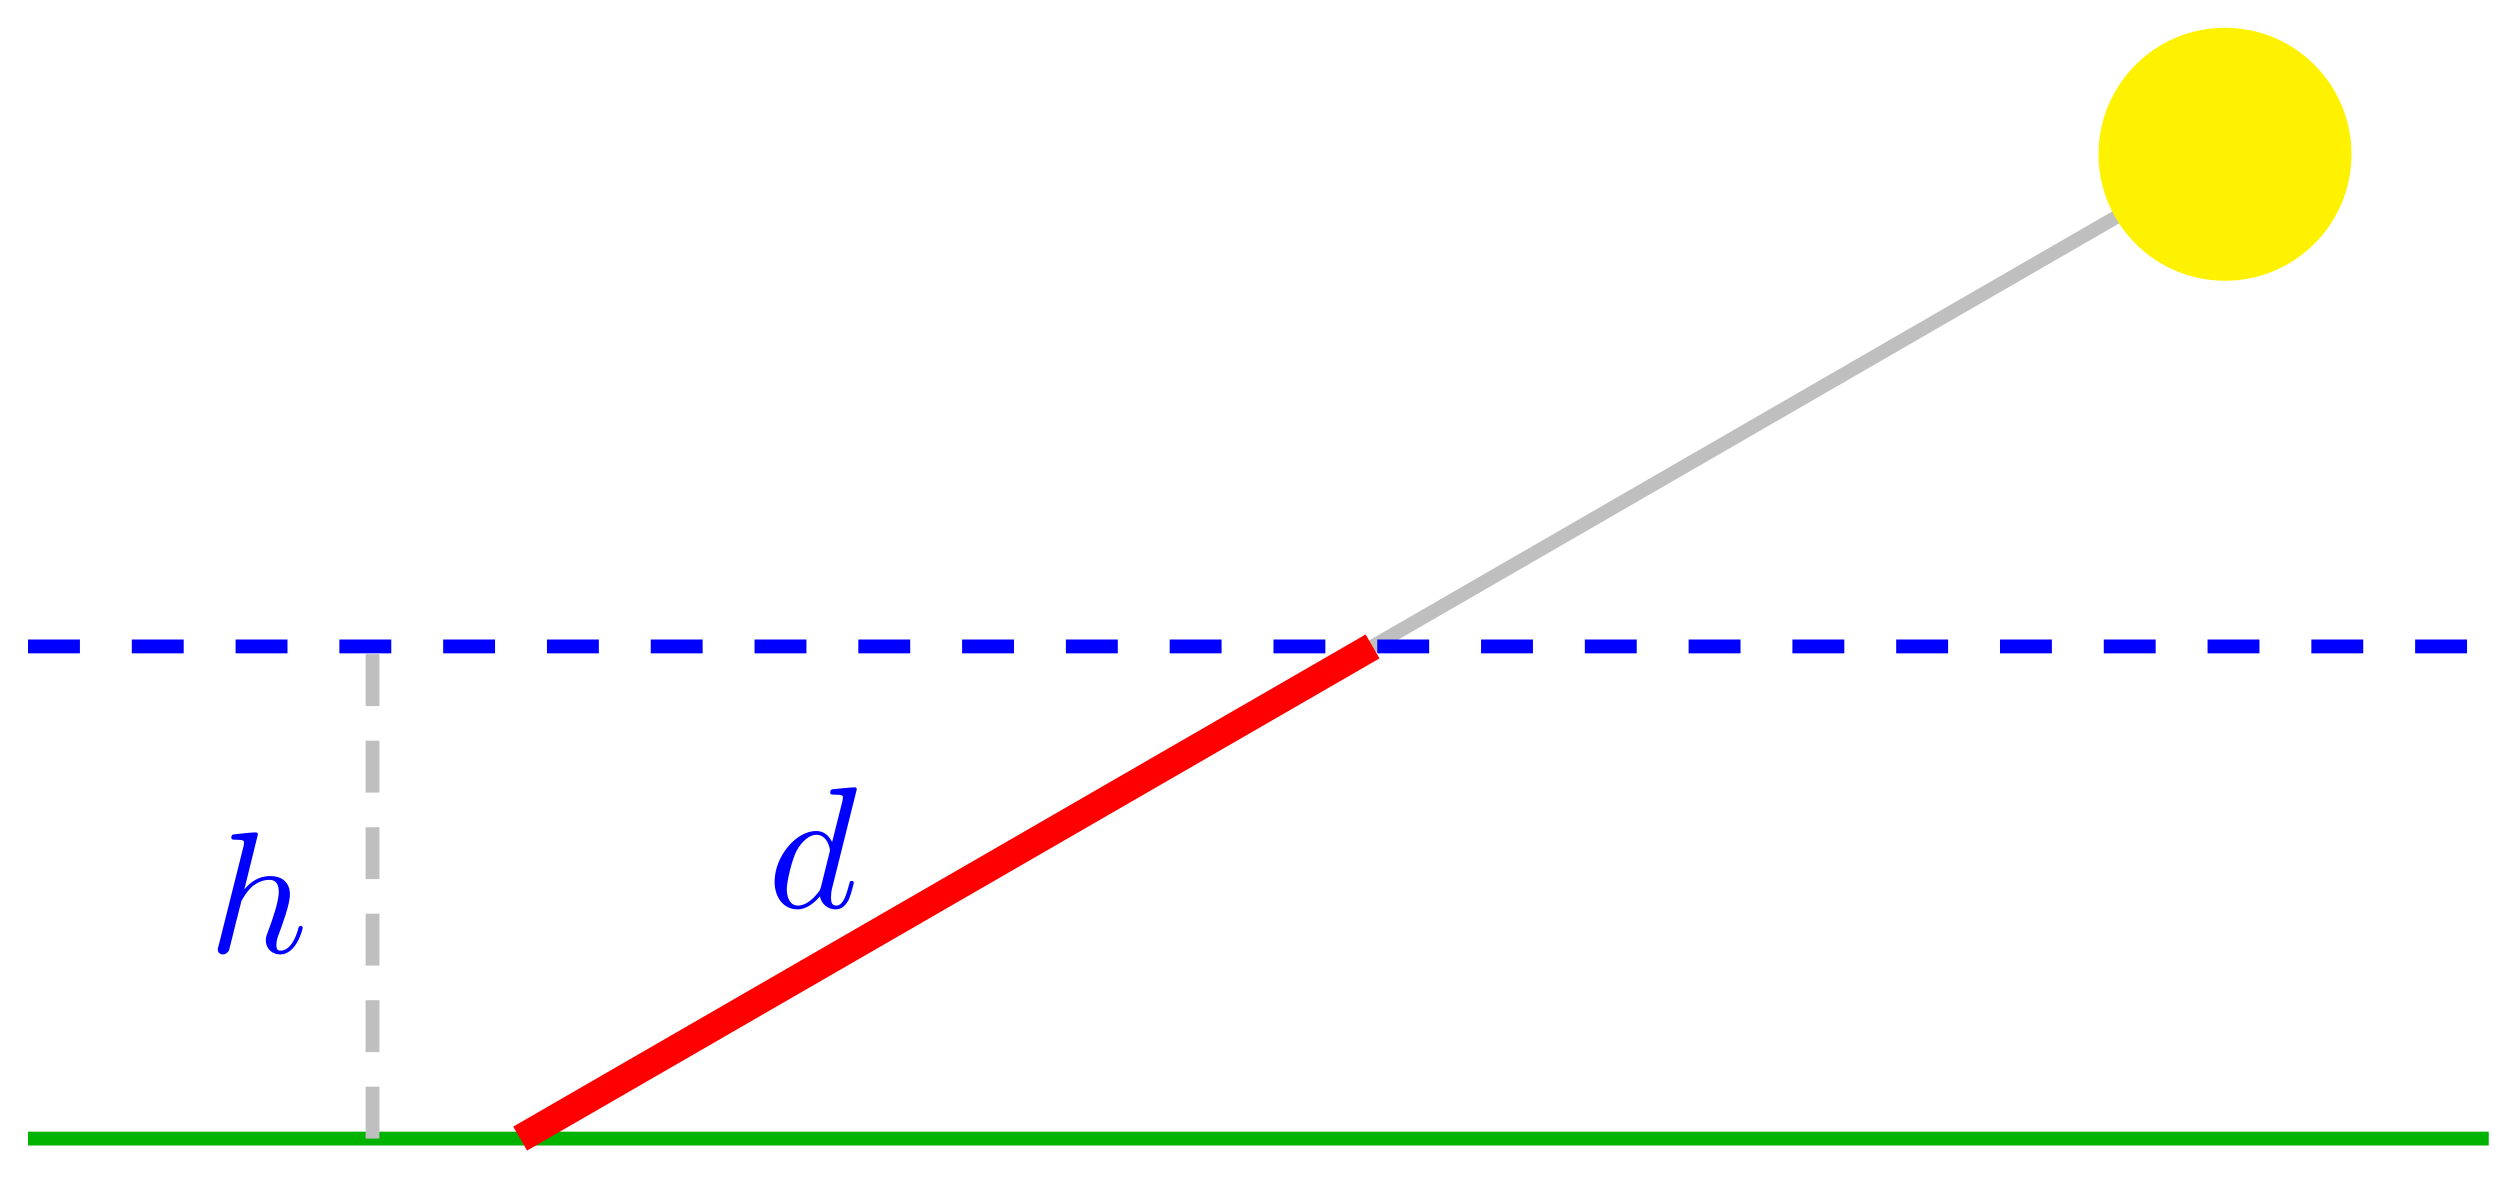
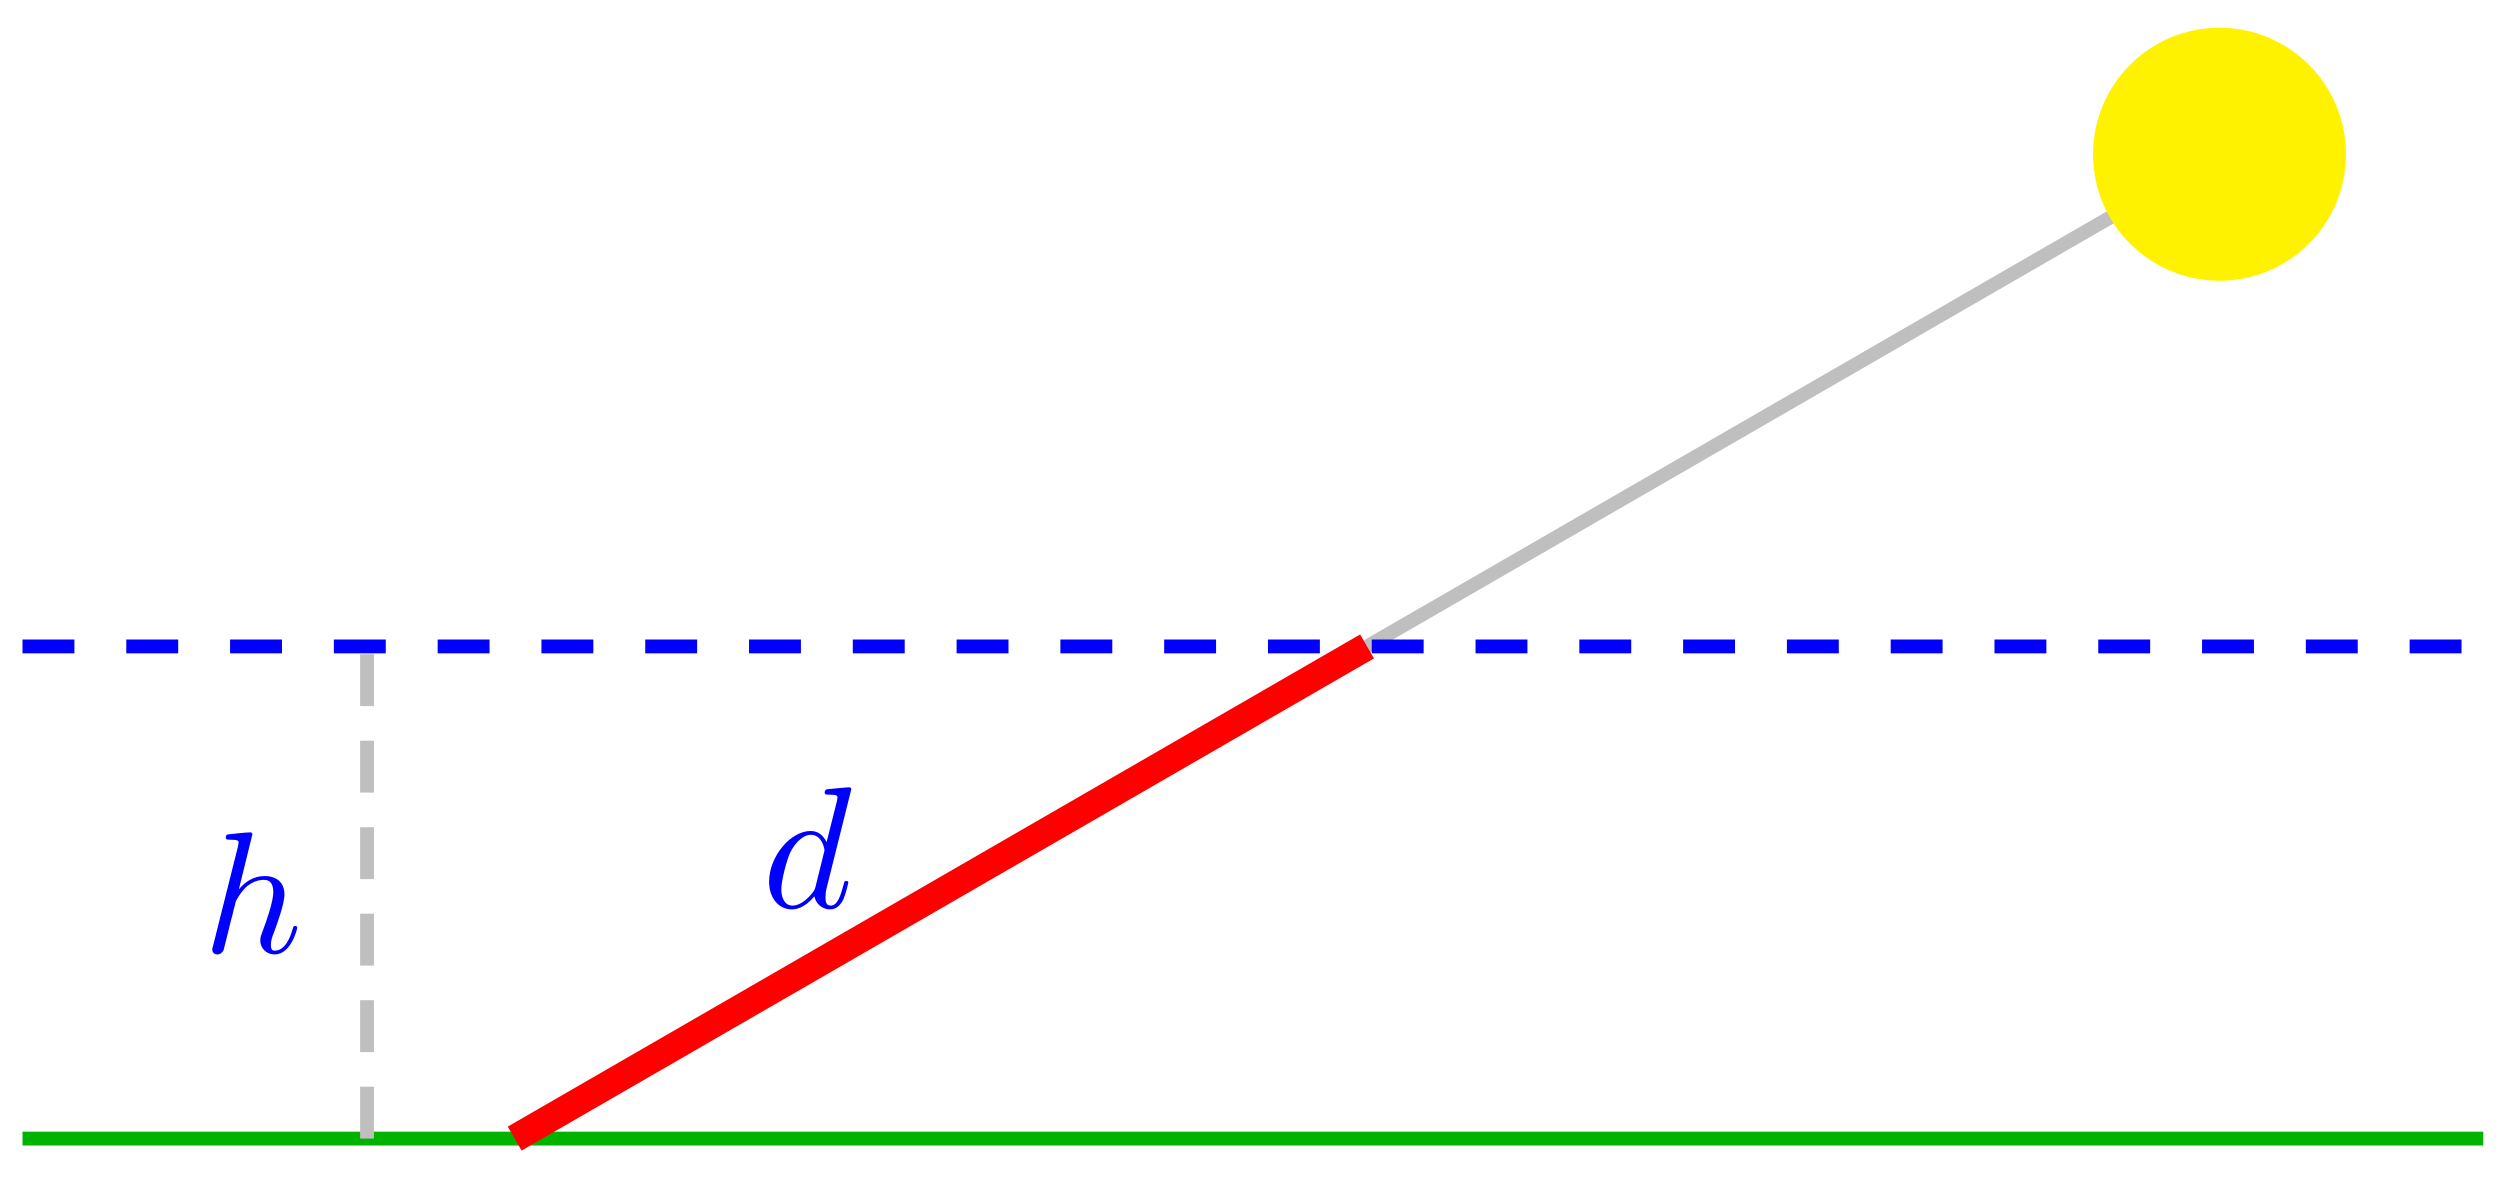
<svg xmlns="http://www.w3.org/2000/svg" xmlns:xlink="http://www.w3.org/1999/xlink" width="144pt" height="68pt" viewBox="0 0 144 68" version="1.1">
  <defs>
    <g>
      <symbol overflow="visible" id="glyph0-0">
        <path style="stroke:none;" d="" />
      </symbol>
      <symbol overflow="visible" id="glyph0-1">
        <path style="stroke:none;" d="M 2.859 -6.812 C 2.859 -6.812 2.859 -6.922 2.734 -6.922 C 2.5 -6.922 1.781 -6.844 1.516 -6.812 C 1.438 -6.812 1.328 -6.797 1.328 -6.625 C 1.328 -6.5 1.422 -6.5 1.562 -6.5 C 2.047 -6.5 2.062 -6.438 2.062 -6.328 L 2.031 -6.125 L 0.594 -0.391 C 0.547 -0.25 0.547 -0.234 0.547 -0.172 C 0.547 0.062 0.75 0.109 0.844 0.109 C 1 0.109 1.156 -0.016 1.203 -0.156 L 1.391 -0.906 L 1.609 -1.797 C 1.672 -2.031 1.734 -2.25 1.781 -2.469 C 1.797 -2.531 1.891 -2.859 1.891 -2.922 C 1.922 -3.016 2.234 -3.562 2.578 -3.844 C 2.797 -4 3.094 -4.188 3.531 -4.188 C 3.953 -4.188 4.062 -3.844 4.062 -3.484 C 4.062 -2.953 3.688 -1.859 3.453 -1.25 C 3.375 -1.031 3.312 -0.906 3.312 -0.703 C 3.312 -0.234 3.672 0.109 4.141 0.109 C 5.078 0.109 5.438 -1.344 5.438 -1.422 C 5.438 -1.531 5.359 -1.531 5.328 -1.531 C 5.219 -1.531 5.219 -1.5 5.172 -1.344 C 5.031 -0.812 4.703 -0.109 4.156 -0.109 C 3.984 -0.109 3.922 -0.203 3.922 -0.438 C 3.922 -0.688 4 -0.922 4.094 -1.141 C 4.25 -1.578 4.703 -2.766 4.703 -3.344 C 4.703 -3.984 4.312 -4.406 3.562 -4.406 C 2.938 -4.406 2.453 -4.094 2.078 -3.641 Z M 2.859 -6.812 " />
      </symbol>
      <symbol overflow="visible" id="glyph0-2">
        <path style="stroke:none;" d="M 5.141 -6.812 C 5.141 -6.812 5.141 -6.922 5.016 -6.922 C 4.859 -6.922 3.922 -6.828 3.75 -6.812 C 3.672 -6.797 3.609 -6.75 3.609 -6.625 C 3.609 -6.5 3.703 -6.5 3.844 -6.5 C 4.328 -6.5 4.344 -6.438 4.344 -6.328 L 4.312 -6.125 L 3.719 -3.766 C 3.531 -4.141 3.25 -4.406 2.797 -4.406 C 1.641 -4.406 0.406 -2.938 0.406 -1.484 C 0.406 -0.547 0.953 0.109 1.719 0.109 C 1.922 0.109 2.422 0.062 3.016 -0.641 C 3.094 -0.219 3.453 0.109 3.922 0.109 C 4.281 0.109 4.5 -0.125 4.672 -0.438 C 4.828 -0.797 4.969 -1.406 4.969 -1.422 C 4.969 -1.531 4.875 -1.531 4.844 -1.531 C 4.75 -1.531 4.734 -1.484 4.703 -1.344 C 4.531 -0.703 4.359 -0.109 3.953 -0.109 C 3.672 -0.109 3.656 -0.375 3.656 -0.562 C 3.656 -0.812 3.672 -0.875 3.703 -1.047 Z M 3.078 -1.188 C 3.016 -1 3.016 -0.984 2.875 -0.812 C 2.438 -0.266 2.031 -0.109 1.75 -0.109 C 1.25 -0.109 1.109 -0.656 1.109 -1.047 C 1.109 -1.547 1.422 -2.766 1.656 -3.234 C 1.969 -3.812 2.406 -4.188 2.812 -4.188 C 3.453 -4.188 3.594 -3.375 3.594 -3.312 C 3.594 -3.25 3.578 -3.188 3.562 -3.141 Z M 3.078 -1.188 " />
      </symbol>
    </g>
  </defs>
  <g id="surface1">
-     <path style="fill:none;stroke-width:0.797;stroke-linecap:butt;stroke-linejoin:miter;stroke:rgb(75%,75%,75%);stroke-opacity:1;stroke-miterlimit:10;" d="M 0 -0.001 L 98.197 56.692 " transform="matrix(1.00003,0,0,-1.00005,29.96045,65.58148)" />
-     <path style="fill-rule:nonzero;fill:rgb(100%,94.899%,0%);fill-opacity:1;stroke-width:0.399;stroke-linecap:butt;stroke-linejoin:miter;stroke:rgb(100%,94.899%,0%);stroke-opacity:1;stroke-miterlimit:10;" d="M 105.282 56.692 C 105.282 60.606 102.111 63.781 98.197 63.781 C 94.283 63.781 91.111 60.606 91.111 56.692 C 91.111 52.778 94.283 49.606 98.197 49.606 C 102.111 49.606 105.282 52.778 105.282 56.692 Z M 105.282 56.692 " transform="matrix(1.00003,0,0,-1.00005,29.96045,65.58148)" />
-     <path style="fill:none;stroke-width:0.797;stroke-linecap:butt;stroke-linejoin:miter;stroke:rgb(0%,70%,0%);stroke-opacity:1;stroke-miterlimit:10;" d="M -28.346 -0.001 L 113.388 -0.001 " transform="matrix(1.00003,0,0,-1.00005,29.96045,65.58148)" />
-     <path style="fill:none;stroke-width:0.797;stroke-linecap:butt;stroke-linejoin:miter;stroke:rgb(0%,0%,100%);stroke-opacity:1;stroke-dasharray:2.989,2.989;stroke-miterlimit:10;" d="M -28.346 28.346 L 113.388 28.346 " transform="matrix(1.00003,0,0,-1.00005,29.96045,65.58148)" />
-     <path style="fill:none;stroke-width:0.797;stroke-linecap:butt;stroke-linejoin:miter;stroke:rgb(75%,75%,75%);stroke-opacity:1;stroke-dasharray:2.989,1.993;stroke-miterlimit:10;" d="M -8.503 -0.001 L -8.503 28.346 " transform="matrix(1.00003,0,0,-1.00005,29.96045,65.58148)" />
+     <path style="fill:none;stroke-width:0.797;stroke-linecap:butt;stroke-linejoin:miter;stroke:rgb(75%,75%,75%);stroke-opacity:1;stroke-miterlimit:10;" d="M 0.001 -0.001 L 98.197 56.692 " transform="matrix(1.00003,0,0,-1.00005,29.64335,65.58148)" />
+     <path style="fill-rule:nonzero;fill:rgb(100%,94.899%,0%);fill-opacity:1;stroke-width:0.399;stroke-linecap:butt;stroke-linejoin:miter;stroke:rgb(100%,94.899%,0%);stroke-opacity:1;stroke-miterlimit:10;" d="M 105.283 56.692 C 105.283 60.606 102.111 63.781 98.197 63.781 C 94.284 63.781 91.112 60.606 91.112 56.692 C 91.112 52.778 94.284 49.606 98.197 49.606 C 102.111 49.606 105.283 52.778 105.283 56.692 Z M 105.283 56.692 " transform="matrix(1.00003,0,0,-1.00005,29.64335,65.58148)" />
+     <path style="fill:none;stroke-width:0.797;stroke-linecap:butt;stroke-linejoin:miter;stroke:rgb(0%,70%,0%);stroke-opacity:1;stroke-miterlimit:10;" d="M -28.346 -0.001 L 113.388 -0.001 " transform="matrix(1.00003,0,0,-1.00005,29.64335,65.58148)" />
+     <path style="fill:none;stroke-width:0.797;stroke-linecap:butt;stroke-linejoin:miter;stroke:rgb(0%,0%,100%);stroke-opacity:1;stroke-dasharray:2.989,2.989;stroke-miterlimit:10;" d="M -28.346 28.346 L 113.388 28.346 " transform="matrix(1.00003,0,0,-1.00005,29.64335,65.58148)" />
+     <path style="fill:none;stroke-width:0.797;stroke-linecap:butt;stroke-linejoin:miter;stroke:rgb(75%,75%,75%);stroke-opacity:1;stroke-dasharray:2.989,1.993;stroke-miterlimit:10;" d="M -8.502 -0.001 L -8.502 28.346 " transform="matrix(1.00003,0,0,-1.00005,29.64335,65.58148)" />
    <g style="fill:rgb(0%,0%,100%);fill-opacity:1;">
-       <use xlink:href="#glyph0-1" x="11.997" y="54.867" />
+       <use xlink:href="#glyph0-1" x="11.68" y="54.867" />
    </g>
-     <path style="fill:none;stroke-width:1.594;stroke-linecap:butt;stroke-linejoin:miter;stroke:rgb(100%,0%,0%);stroke-opacity:1;stroke-miterlimit:10;" d="M 0 -0.001 L 49.097 28.346 " transform="matrix(1.00003,0,0,-1.00005,29.96045,65.58148)" />
+     <path style="fill:none;stroke-width:1.594;stroke-linecap:butt;stroke-linejoin:miter;stroke:rgb(100%,0%,0%);stroke-opacity:1;stroke-miterlimit:10;" d="M 0.001 -0.001 L 49.097 28.346 " transform="matrix(1.00003,0,0,-1.00005,29.64335,65.58148)" />
    <g style="fill:rgb(0%,0%,100%);fill-opacity:1;">
-       <use xlink:href="#glyph0-2" x="44.211" y="52.271" />
+       <use xlink:href="#glyph0-2" x="43.894" y="52.271" />
    </g>
  </g>
</svg>
